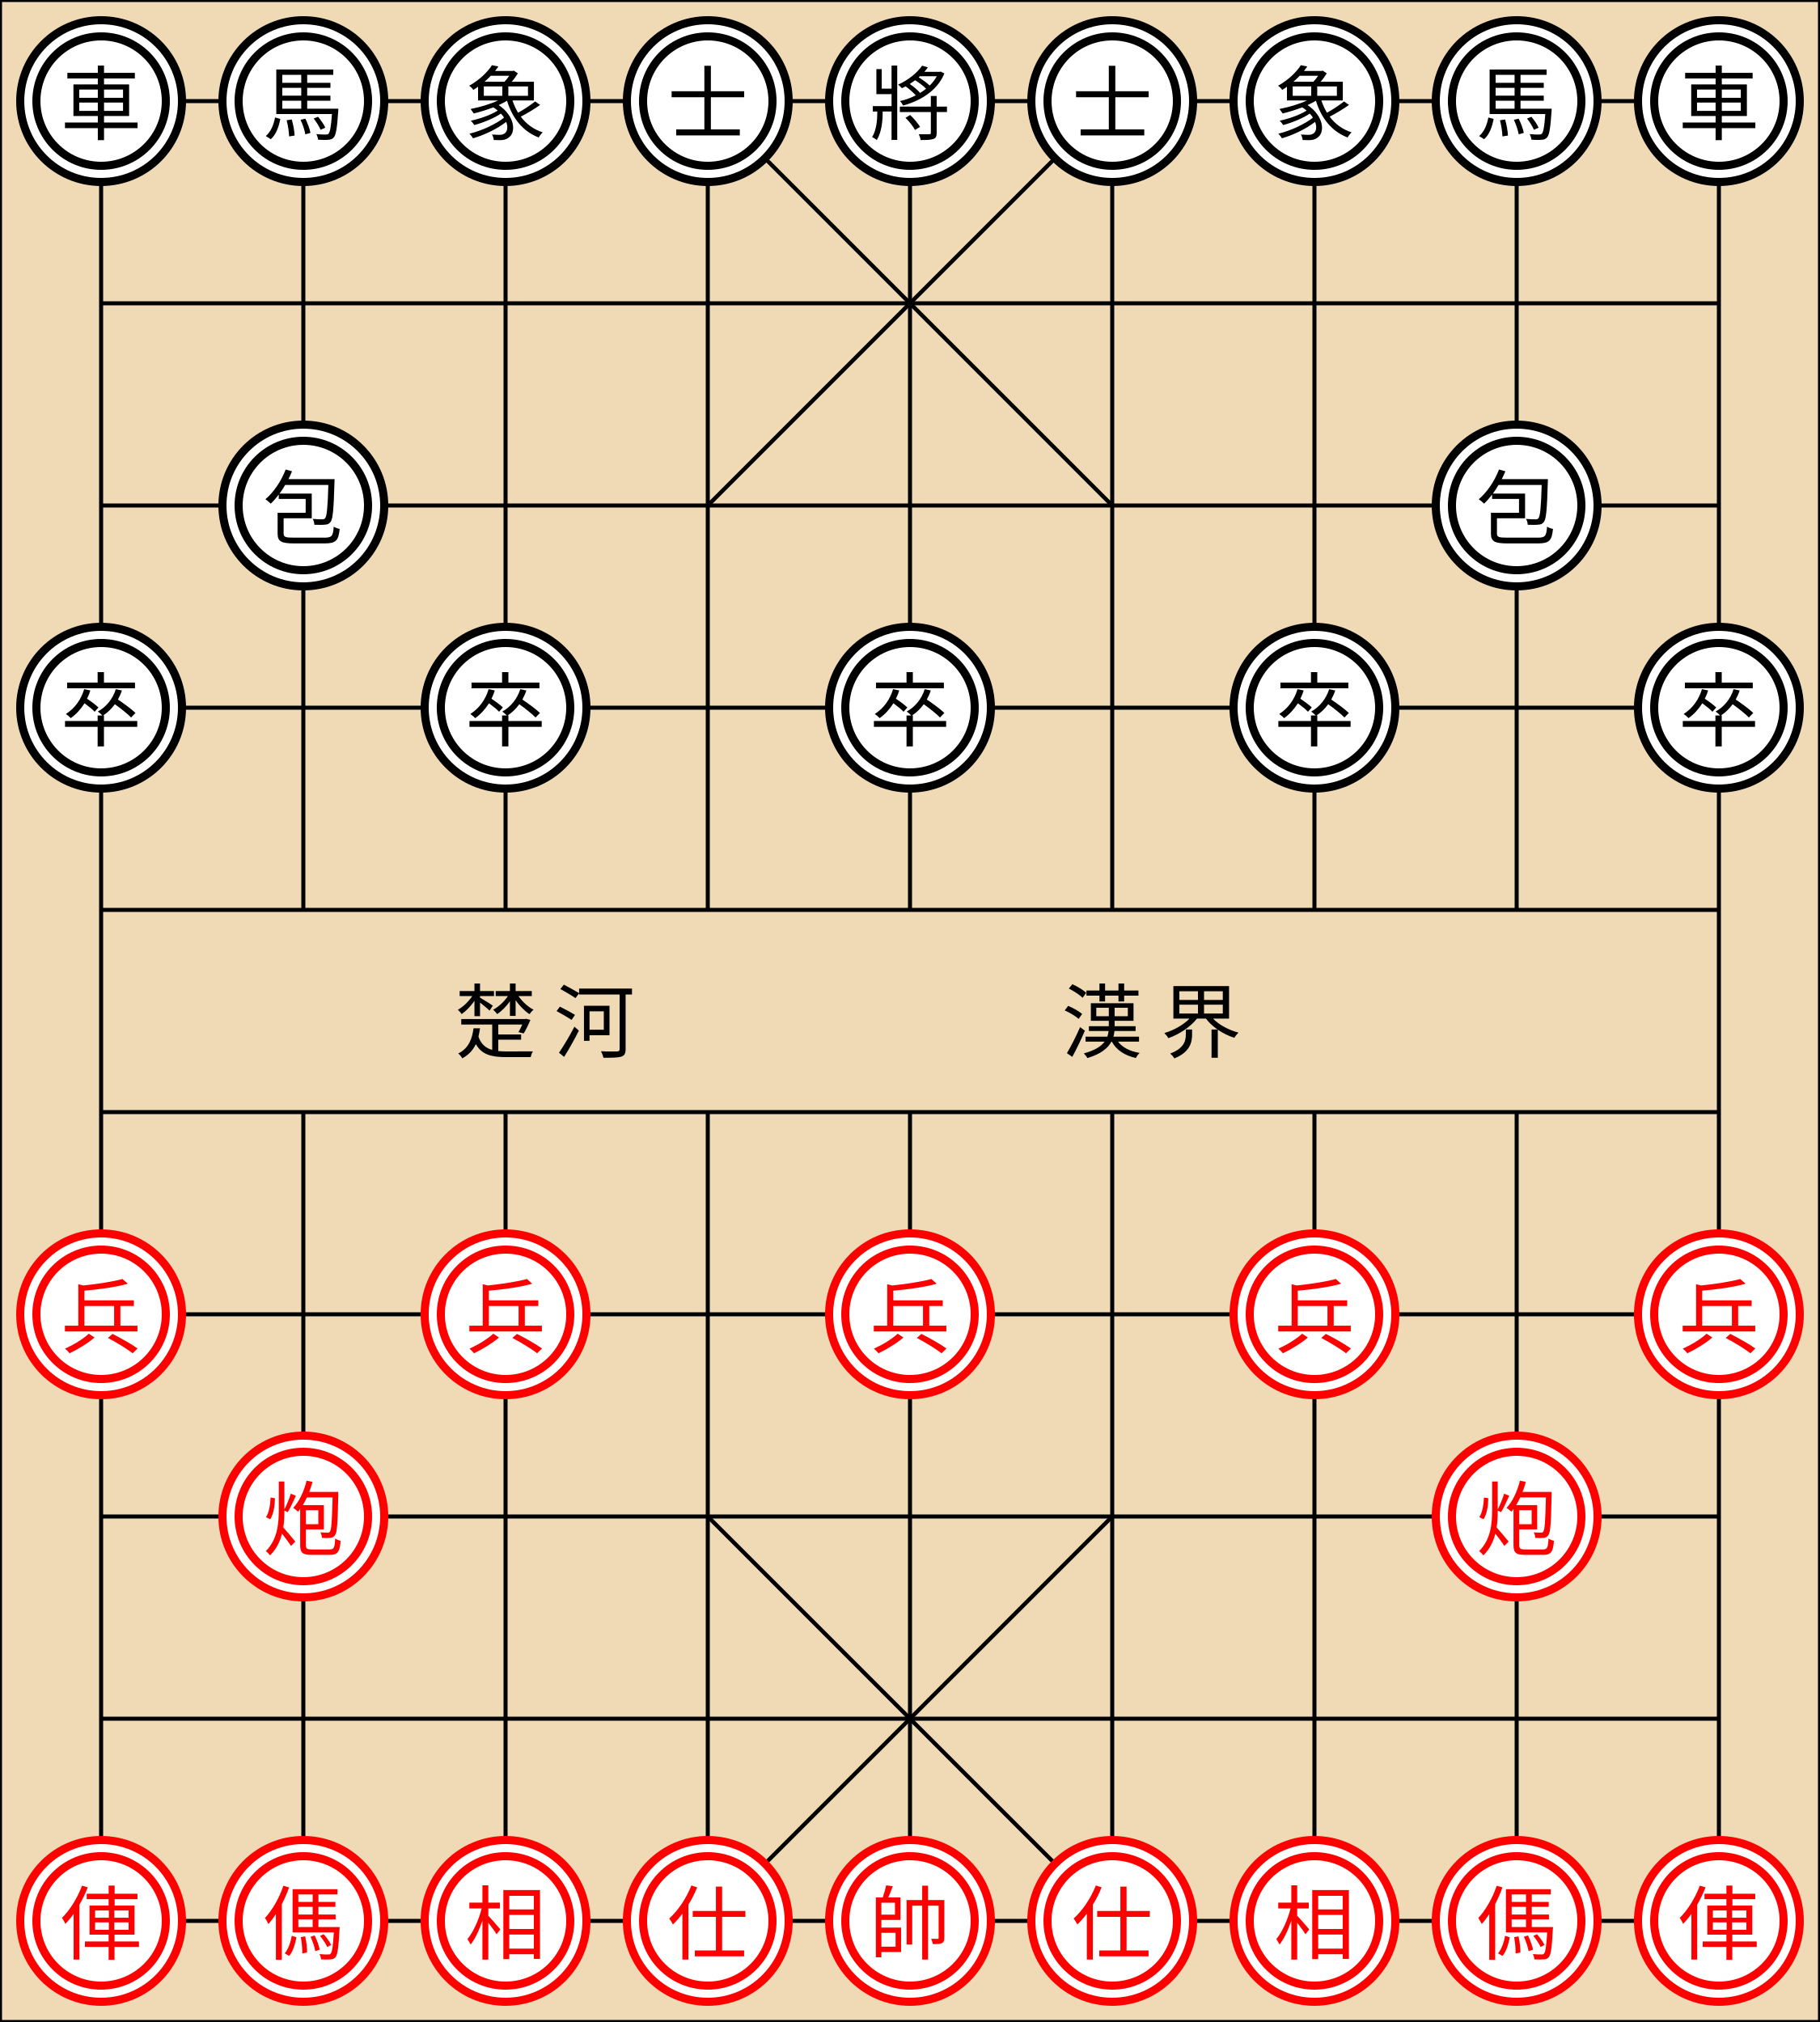
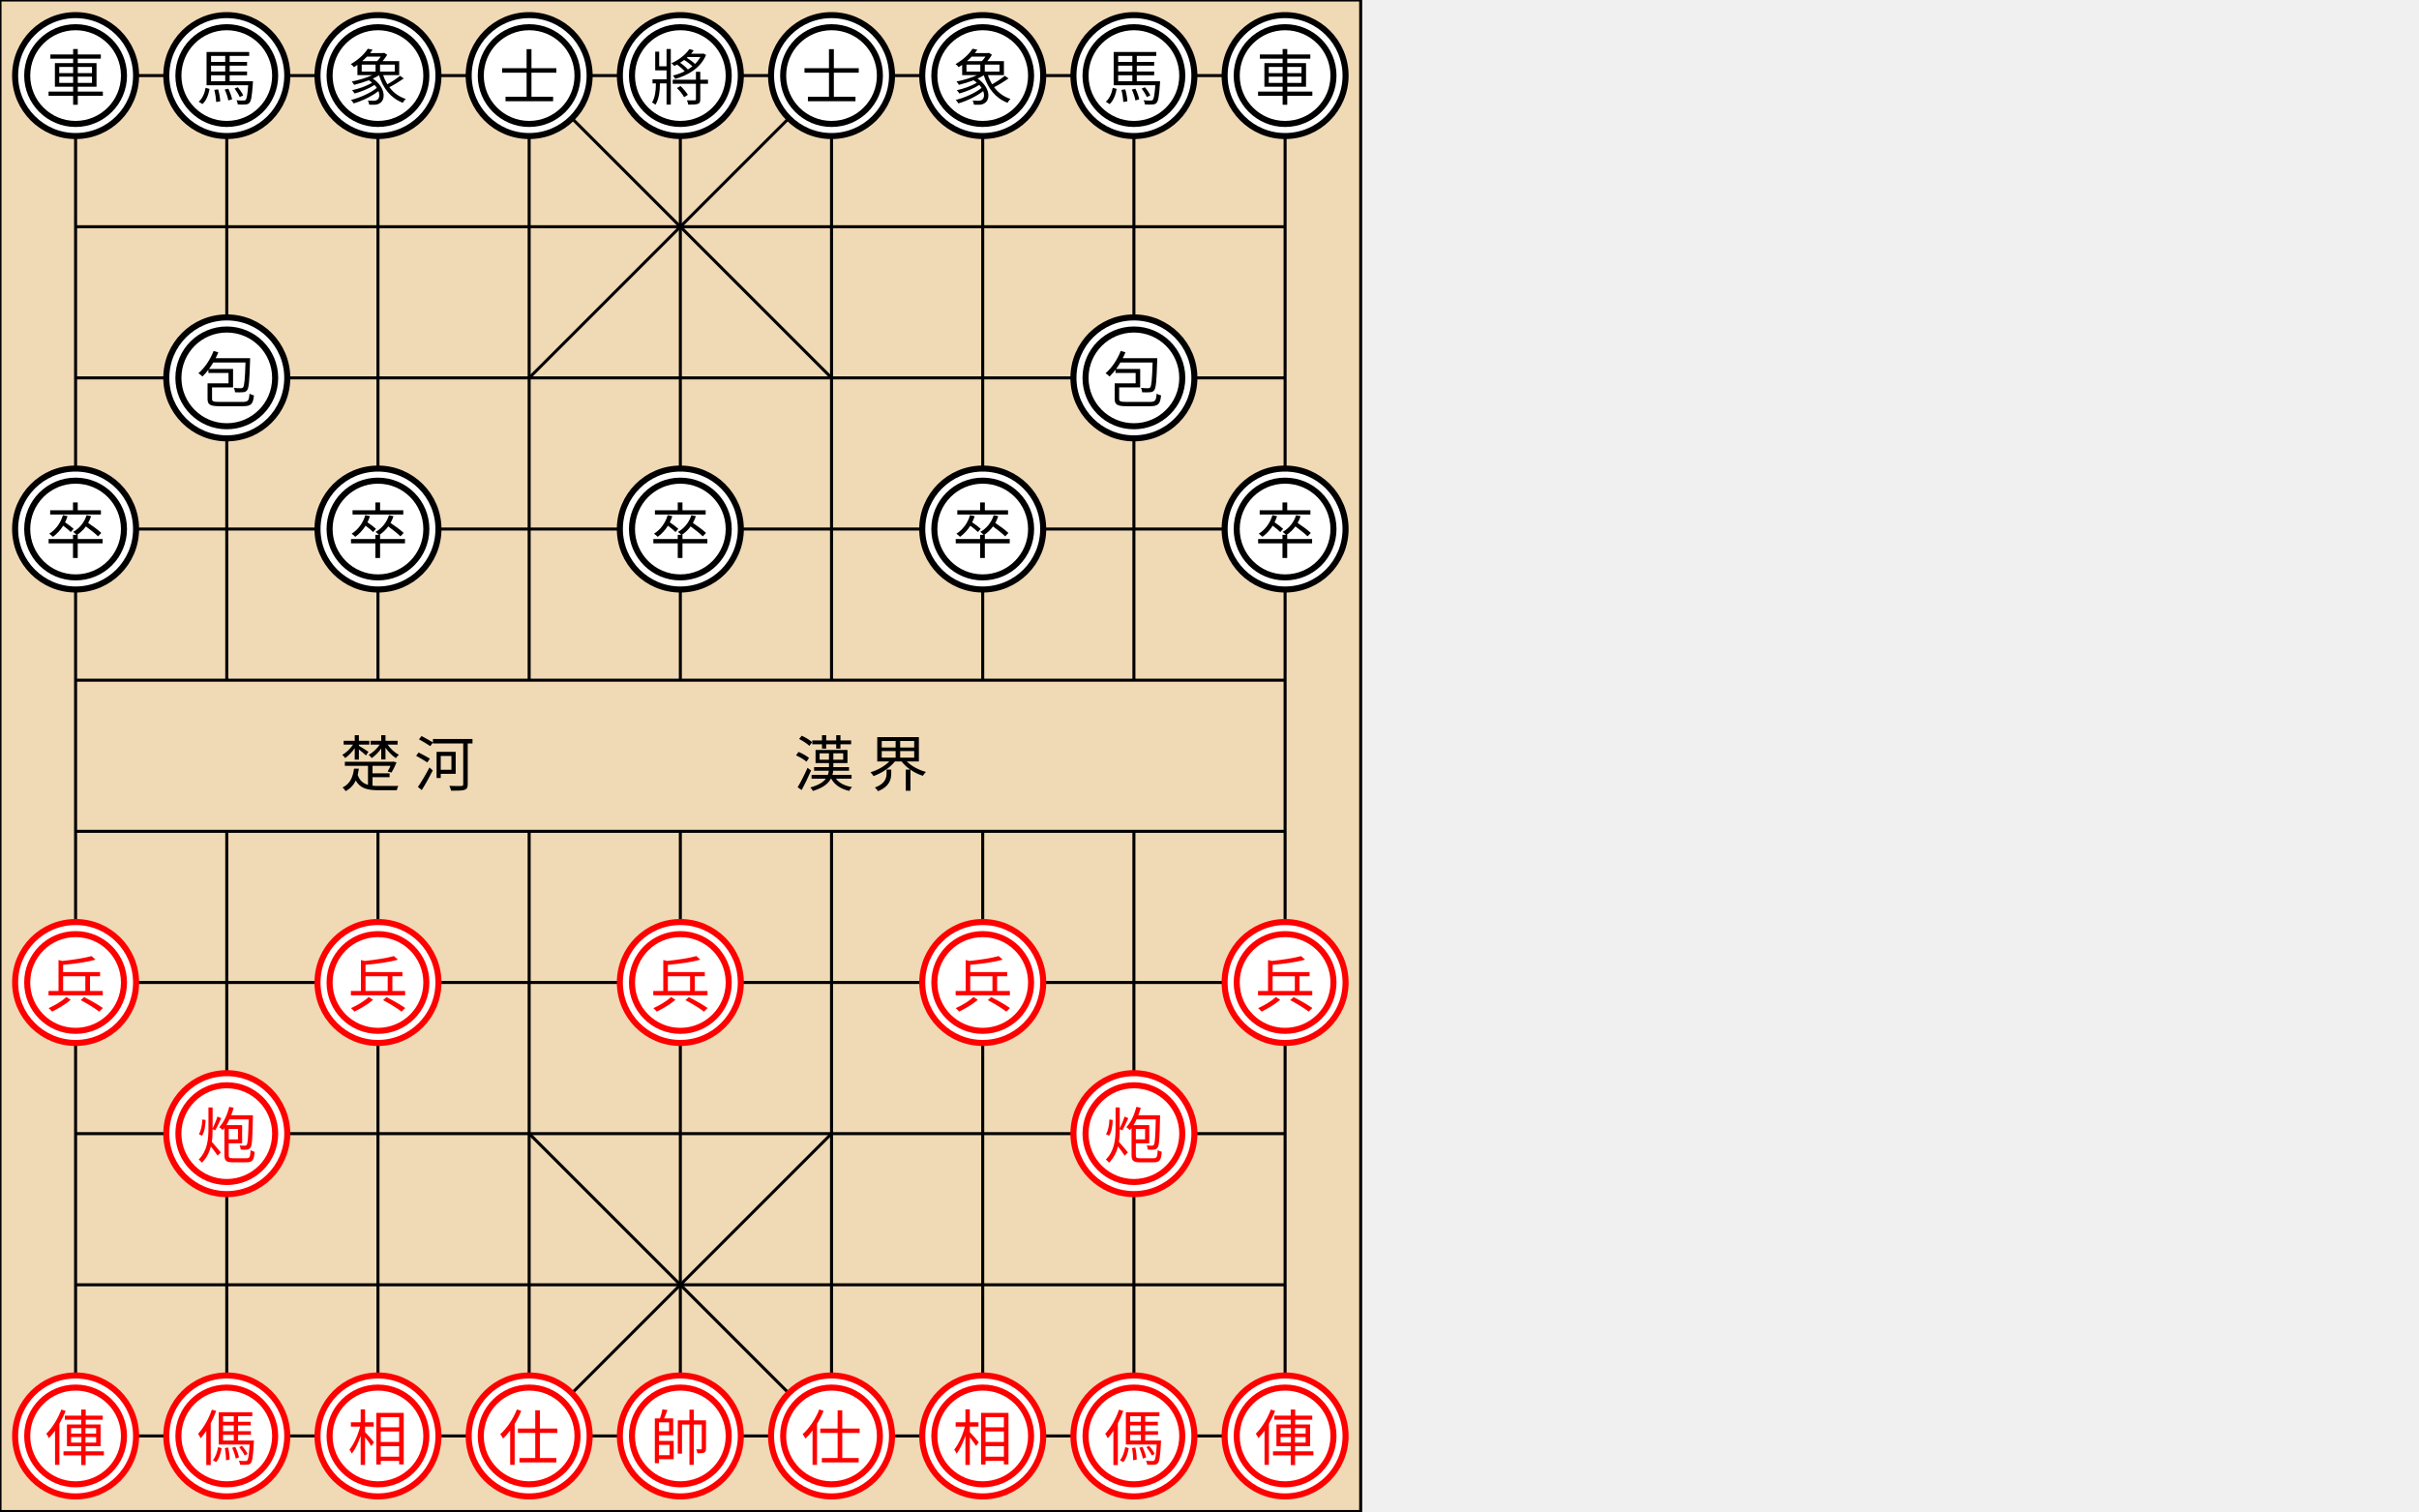
- <svg xmlns="http://www.w3.org/2000/svg" id="board" width="450" height="500">
+ <svg xmlns="http://www.w3.org/2000/svg" id="board" width="800" height="500">
  <defs>
    <g id="corner-mark">
      <line x1="-15" y1="-5" x2="-5" y2="-5" />
      <line x1="-5" y1="-15" x2="-5" y2="-5" />
      <line x1="15" y1="-5" x2="5" y2="-5" />
      <line x1="5" y1="-15" x2="5" y2="-5" />
      <line x1="-15" y1="5" x2="-5" y2="5" />
      <line x1="-5" y1="15" x2="-5" y2="5" />
+       <line x1="15" y1="5" x2="5" y2="5" />
+       <line x1="5" y1="15" x2="5" y2="5" />
+     </g>
+   </defs>
+   <defs>
+     <g id="corner-mark2">
+       <line x1="15" y1="-5" x2="5" y2="-5" />
+       <line x1="5" y1="-15" x2="5" y2="-5" />
      <line x1="15" y1="5" x2="5" y2="5" />
      <line x1="5" y1="15" x2="5" y2="5" />
    </g>
  </defs>
  <style>
    text {
      font-family: "DFKai-SB", "PMingLiU", serif;
    }
  </style>
  <rect x="0" y="0" width="450" height="500" fill="#f0d9b5" stroke="black" />
  <g stroke="black">
    <line x1="25" y1="25" x2="425" y2="25" />
    <line x1="25" y1="75" x2="425" y2="75" />
    <line x1="25" y1="125" x2="425" y2="125" />
    <line x1="25" y1="175" x2="425" y2="175" />
    <line x1="25" y1="225" x2="425" y2="225" />
    <line x1="25" y1="275" x2="425" y2="275" />
    <line x1="25" y1="325" x2="425" y2="325" />
    <line x1="25" y1="375" x2="425" y2="375" />
    <line x1="25" y1="425" x2="425" y2="425" />
    <line x1="25" y1="475" x2="425" y2="475" />
    <line x1="25" y1="25" x2="25" y2="475" />
    <line x1="75" y1="25" x2="75" y2="225" />
    <line x1="75" y1="275" x2="75" y2="475" />
    <line x1="125" y1="25" x2="125" y2="225" />
    <line x1="125" y1="275" x2="125" y2="475" />
    <line x1="175" y1="25" x2="175" y2="225" />
    <line x1="175" y1="275" x2="175" y2="475" />
    <line x1="225" y1="25" x2="225" y2="225" />
    <line x1="225" y1="275" x2="225" y2="475" />
    <line x1="275" y1="25" x2="275" y2="225" />
    <line x1="275" y1="275" x2="275" y2="475" />
    <line x1="325" y1="25" x2="325" y2="225" />
    <line x1="325" y1="275" x2="325" y2="475" />
    <line x1="375" y1="25" x2="375" y2="225" />
    <line x1="375" y1="275" x2="375" y2="475" />
    <line x1="425" y1="25" x2="425" y2="475" />
    <line x1="175" y1="25" x2="275" y2="125" />
    <line x1="275" y1="25" x2="175" y2="125" />
    <line x1="175" y1="375" x2="275" y2="475" />
    <line x1="275" y1="375" x2="175" y2="475" />
    <use href="#corner-mark" transform="translate(75,125)" />
    <use href="#corner-mark" transform="translate(375,125)" />
    <use href="#corner-mark" transform="translate(125,175)" />
    <use href="#corner-mark" transform="translate(225,175)" />
    <use href="#corner-mark" transform="translate(325,175)" />
    <use href="#corner-mark" transform="translate(75,375)" />
    <use href="#corner-mark" transform="translate(375,375)" />
    <use href="#corner-mark" transform="translate(125,325)" />
    <use href="#corner-mark" transform="translate(225,325)" />
    <use href="#corner-mark" transform="translate(325,325)" />
+     <use href="#corner-mark2" transform="translate(25,175)" />
+     <use href="#corner-mark2" transform="translate(25,325)" />
+     <use href="#corner-mark2" transform="translate(425,175) rotate(180)" />
+     <use href="#corner-mark2" transform="translate(425,325) rotate(180)" />
  </g>
  <text x="112.5" y="260" font-size="20" fill="black">楚 河</text>
  <text x="262.5" y="260" font-size="20" fill="black">漢 界</text>
  <g font-size="20" font-family="serif" text-anchor="middle" dominant-baseline="middle">
    <g fill="#000">
      <g class="piece" data-color="black" data-name="車" transform="translate(25,25)">
        <circle r="20" fill="white" stroke="black" stroke-width="2" />
        <circle r="16" fill="white" stroke="black" stroke-width="2" />
        <text x="0" y="1" font-size="20" fill="black">車</text>
      </g>
      <g class="piece" data-color="black" data-name="馬" transform="translate(75,25)">
        <circle r="20" fill="white" stroke="black" stroke-width="2" />
        <circle r="16" fill="white" stroke="black" stroke-width="2" />
        <text x="0" y="1" font-size="20" fill="black">馬</text>
      </g>
      <g class="piece" data-color="black" data-name="象" transform="translate(125,25)">
        <circle r="20" fill="white" stroke="black" stroke-width="2" />
        <circle r="16" fill="white" stroke="black" stroke-width="2" />
        <text x="0" y="1" font-size="20" fill="black">象</text>
      </g>
      <g class="piece" data-color="black" data-name="士" transform="translate(175,25)">
        <circle r="20" fill="white" stroke="black" stroke-width="2" />
        <circle r="16" fill="white" stroke="black" stroke-width="2" />
        <text x="0" y="1" font-size="20" fill="black">士</text>
      </g>
      <g class="piece" data-color="black" data-name="將" transform="translate(225,25)">
        <circle r="20" fill="white" stroke="black" stroke-width="2" />
        <circle r="16" fill="white" stroke="black" stroke-width="2" />
        <text x="0" y="1" font-size="20" fill="black">將</text>
      </g>
      <g class="piece" data-color="black" data-name="士" transform="translate(275,25)">
        <circle r="20" fill="white" stroke="black" stroke-width="2" />
        <circle r="16" fill="white" stroke="black" stroke-width="2" />
        <text x="0" y="1" font-size="20" fill="black">士</text>
      </g>
      <g class="piece" data-color="black" data-name="象" transform="translate(325,25)">
        <circle r="20" fill="white" stroke="black" stroke-width="2" />
        <circle r="16" fill="white" stroke="black" stroke-width="2" />
        <text x="0" y="1" font-size="20" fill="black">象</text>
      </g>
      <g class="piece" data-color="black" data-name="馬" transform="translate(375,25)">
        <circle r="20" fill="white" stroke="black" stroke-width="2" />
        <circle r="16" fill="white" stroke="black" stroke-width="2" />
        <text x="0" y="1" font-size="20" fill="black">馬</text>
      </g>
      <g class="piece" data-color="black" data-name="車" transform="translate(425,25)">
        <circle r="20" fill="white" stroke="black" stroke-width="2" />
        <circle r="16" fill="white" stroke="black" stroke-width="2" />
        <text x="0" y="1" font-size="20" fill="black">車</text>
      </g>
      <g class="piece" data-color="black" data-name="包" transform="translate(75,125)">
        <circle r="20" fill="white" stroke="black" stroke-width="2" />
        <circle r="16" fill="white" stroke="black" stroke-width="2" />
        <text x="0" y="1" font-size="20" fill="black">包</text>
      </g>
      <g class="piece" data-color="black" data-name="包" transform="translate(375,125)">
        <circle r="20" fill="white" stroke="black" stroke-width="2" />
        <circle r="16" fill="white" stroke="black" stroke-width="2" />
        <text x="0" y="1" font-size="20" fill="black">包</text>
      </g>
      <g class="piece" data-color="black" data-name="卒" transform="translate(25,175)">
        <circle r="20" fill="white" stroke="black" stroke-width="2" />
        <circle r="16" fill="white" stroke="black" stroke-width="2" />
        <text x="0" y="1" font-size="20" fill="black">卒</text>
      </g>
      <g class="piece" data-color="black" data-name="卒" transform="translate(125,175)">
        <circle r="20" fill="white" stroke="black" stroke-width="2" />
        <circle r="16" fill="white" stroke="black" stroke-width="2" />
        <text x="0" y="1" font-size="20" fill="black">卒</text>
      </g>
      <g class="piece" data-color="black" data-name="卒" transform="translate(225,175)">
        <circle r="20" fill="white" stroke="black" stroke-width="2" />
        <circle r="16" fill="white" stroke="black" stroke-width="2" />
        <text x="0" y="1" font-size="20" fill="black">卒</text>
      </g>
      <g class="piece" data-color="black" data-name="卒" transform="translate(325,175)">
        <circle r="20" fill="white" stroke="black" stroke-width="2" />
        <circle r="16" fill="white" stroke="black" stroke-width="2" />
        <text x="0" y="1" font-size="20" fill="black">卒</text>
      </g>
      <g class="piece" data-color="black" data-name="卒" transform="translate(425,175)">
        <circle r="20" fill="white" stroke="black" stroke-width="2" />
        <circle r="16" fill="white" stroke="black" stroke-width="2" />
        <text x="0" y="1" font-size="20" fill="black">卒</text>
      </g>
    </g>
    <g fill="#c40000">
      <g class="piece" data-color="red" data-name="俥" transform="translate(25,475)">
        <circle r="20" fill="white" stroke="red" stroke-width="2" />
        <circle r="16" fill="white" stroke="red" stroke-width="2" />
        <text x="0" y="1" font-size="20" fill="red">俥</text>
      </g>
      <g class="piece" data-color="red" data-name="傌" transform="translate(75,475)">
        <circle r="20" fill="white" stroke="red" stroke-width="2" />
        <circle r="16" fill="white" stroke="red" stroke-width="2" />
        <text x="0" y="1" font-size="20" fill="red">傌</text>
      </g>
      <g class="piece" data-color="red" data-name="相" transform="translate(125,475)">
        <circle r="20" fill="white" stroke="red" stroke-width="2" />
        <circle r="16" fill="white" stroke="red" stroke-width="2" />
        <text x="0" y="1" font-size="20" fill="red">相</text>
      </g>
      <g class="piece" data-color="red" data-name="仕" transform="translate(175,475)">
        <circle r="20" fill="white" stroke="red" stroke-width="2" />
        <circle r="16" fill="white" stroke="red" stroke-width="2" />
        <text x="0" y="1" font-size="20" fill="red">仕</text>
      </g>
      <g class="piece" data-color="red" data-name="帥" transform="translate(225,475)">
        <circle r="20" fill="white" stroke="red" stroke-width="2" />
        <circle r="16" fill="white" stroke="red" stroke-width="2" />
        <text x="0" y="1" font-size="20" fill="red">帥</text>
      </g>
      <g class="piece" data-color="red" data-name="仕" transform="translate(275,475)">
        <circle r="20" fill="white" stroke="red" stroke-width="2" />
        <circle r="16" fill="white" stroke="red" stroke-width="2" />
        <text x="0" y="1" font-size="20" fill="red">仕</text>
      </g>
      <g class="piece" data-color="red" data-name="相" transform="translate(325,475)">
        <circle r="20" fill="white" stroke="red" stroke-width="2" />
        <circle r="16" fill="white" stroke="red" stroke-width="2" />
        <text x="0" y="1" font-size="20" fill="red">相</text>
      </g>
      <g class="piece" data-color="red" data-name="傌" transform="translate(375,475)">
        <circle r="20" fill="white" stroke="red" stroke-width="2" />
        <circle r="16" fill="white" stroke="red" stroke-width="2" />
        <text x="0" y="1" font-size="20" fill="red">傌</text>
      </g>
      <g class="piece" data-color="red" data-name="俥" transform="translate(425,475)">
        <circle r="20" fill="white" stroke="red" stroke-width="2" />
        <circle r="16" fill="white" stroke="red" stroke-width="2" />
        <text x="0" y="1" font-size="20" fill="red">俥</text>
      </g>
      <g class="piece" data-color="red" data-name="炮" transform="translate(75,375)">
        <circle r="20" fill="white" stroke="red" stroke-width="2" />
        <circle r="16" fill="white" stroke="red" stroke-width="2" />
        <text x="0" y="1" font-size="20" fill="red">炮</text>
      </g>
      <g class="piece" data-color="red" data-name="炮" transform="translate(375,375)">
        <circle r="20" fill="white" stroke="red" stroke-width="2" />
        <circle r="16" fill="white" stroke="red" stroke-width="2" />
        <text x="0" y="1" font-size="20" fill="red">炮</text>
      </g>
      <g class="piece" data-color="red" data-name="兵" transform="translate(25,325)">
        <circle r="20" fill="white" stroke="red" stroke-width="2" />
        <circle r="16" fill="white" stroke="red" stroke-width="2" />
        <text x="0" y="1" font-size="20" fill="red">兵</text>
      </g>
      <g class="piece" data-color="red" data-name="兵" transform="translate(125,325)">
        <circle r="20" fill="white" stroke="red" stroke-width="2" />
        <circle r="16" fill="white" stroke="red" stroke-width="2" />
        <text x="0" y="1" font-size="20" fill="red">兵</text>
      </g>
      <g class="piece" data-color="red" data-name="兵" transform="translate(225,325)">
        <circle r="20" fill="white" stroke="red" stroke-width="2" />
        <circle r="16" fill="white" stroke="red" stroke-width="2" />
        <text x="0" y="1" font-size="20" fill="red">兵</text>
      </g>
      <g class="piece" data-color="red" data-name="兵" transform="translate(325,325)">
        <circle r="20" fill="white" stroke="red" stroke-width="2" />
        <circle r="16" fill="white" stroke="red" stroke-width="2" />
        <text x="0" y="1" font-size="20" fill="red">兵</text>
      </g>
      <g class="piece" data-color="red" data-name="兵" transform="translate(425,325)">
        <circle r="20" fill="white" stroke="red" stroke-width="2" />
        <circle r="16" fill="white" stroke="red" stroke-width="2" />
        <text x="0" y="1" font-size="20" fill="red">兵</text>
      </g>
    </g>
  </g>
</svg>
